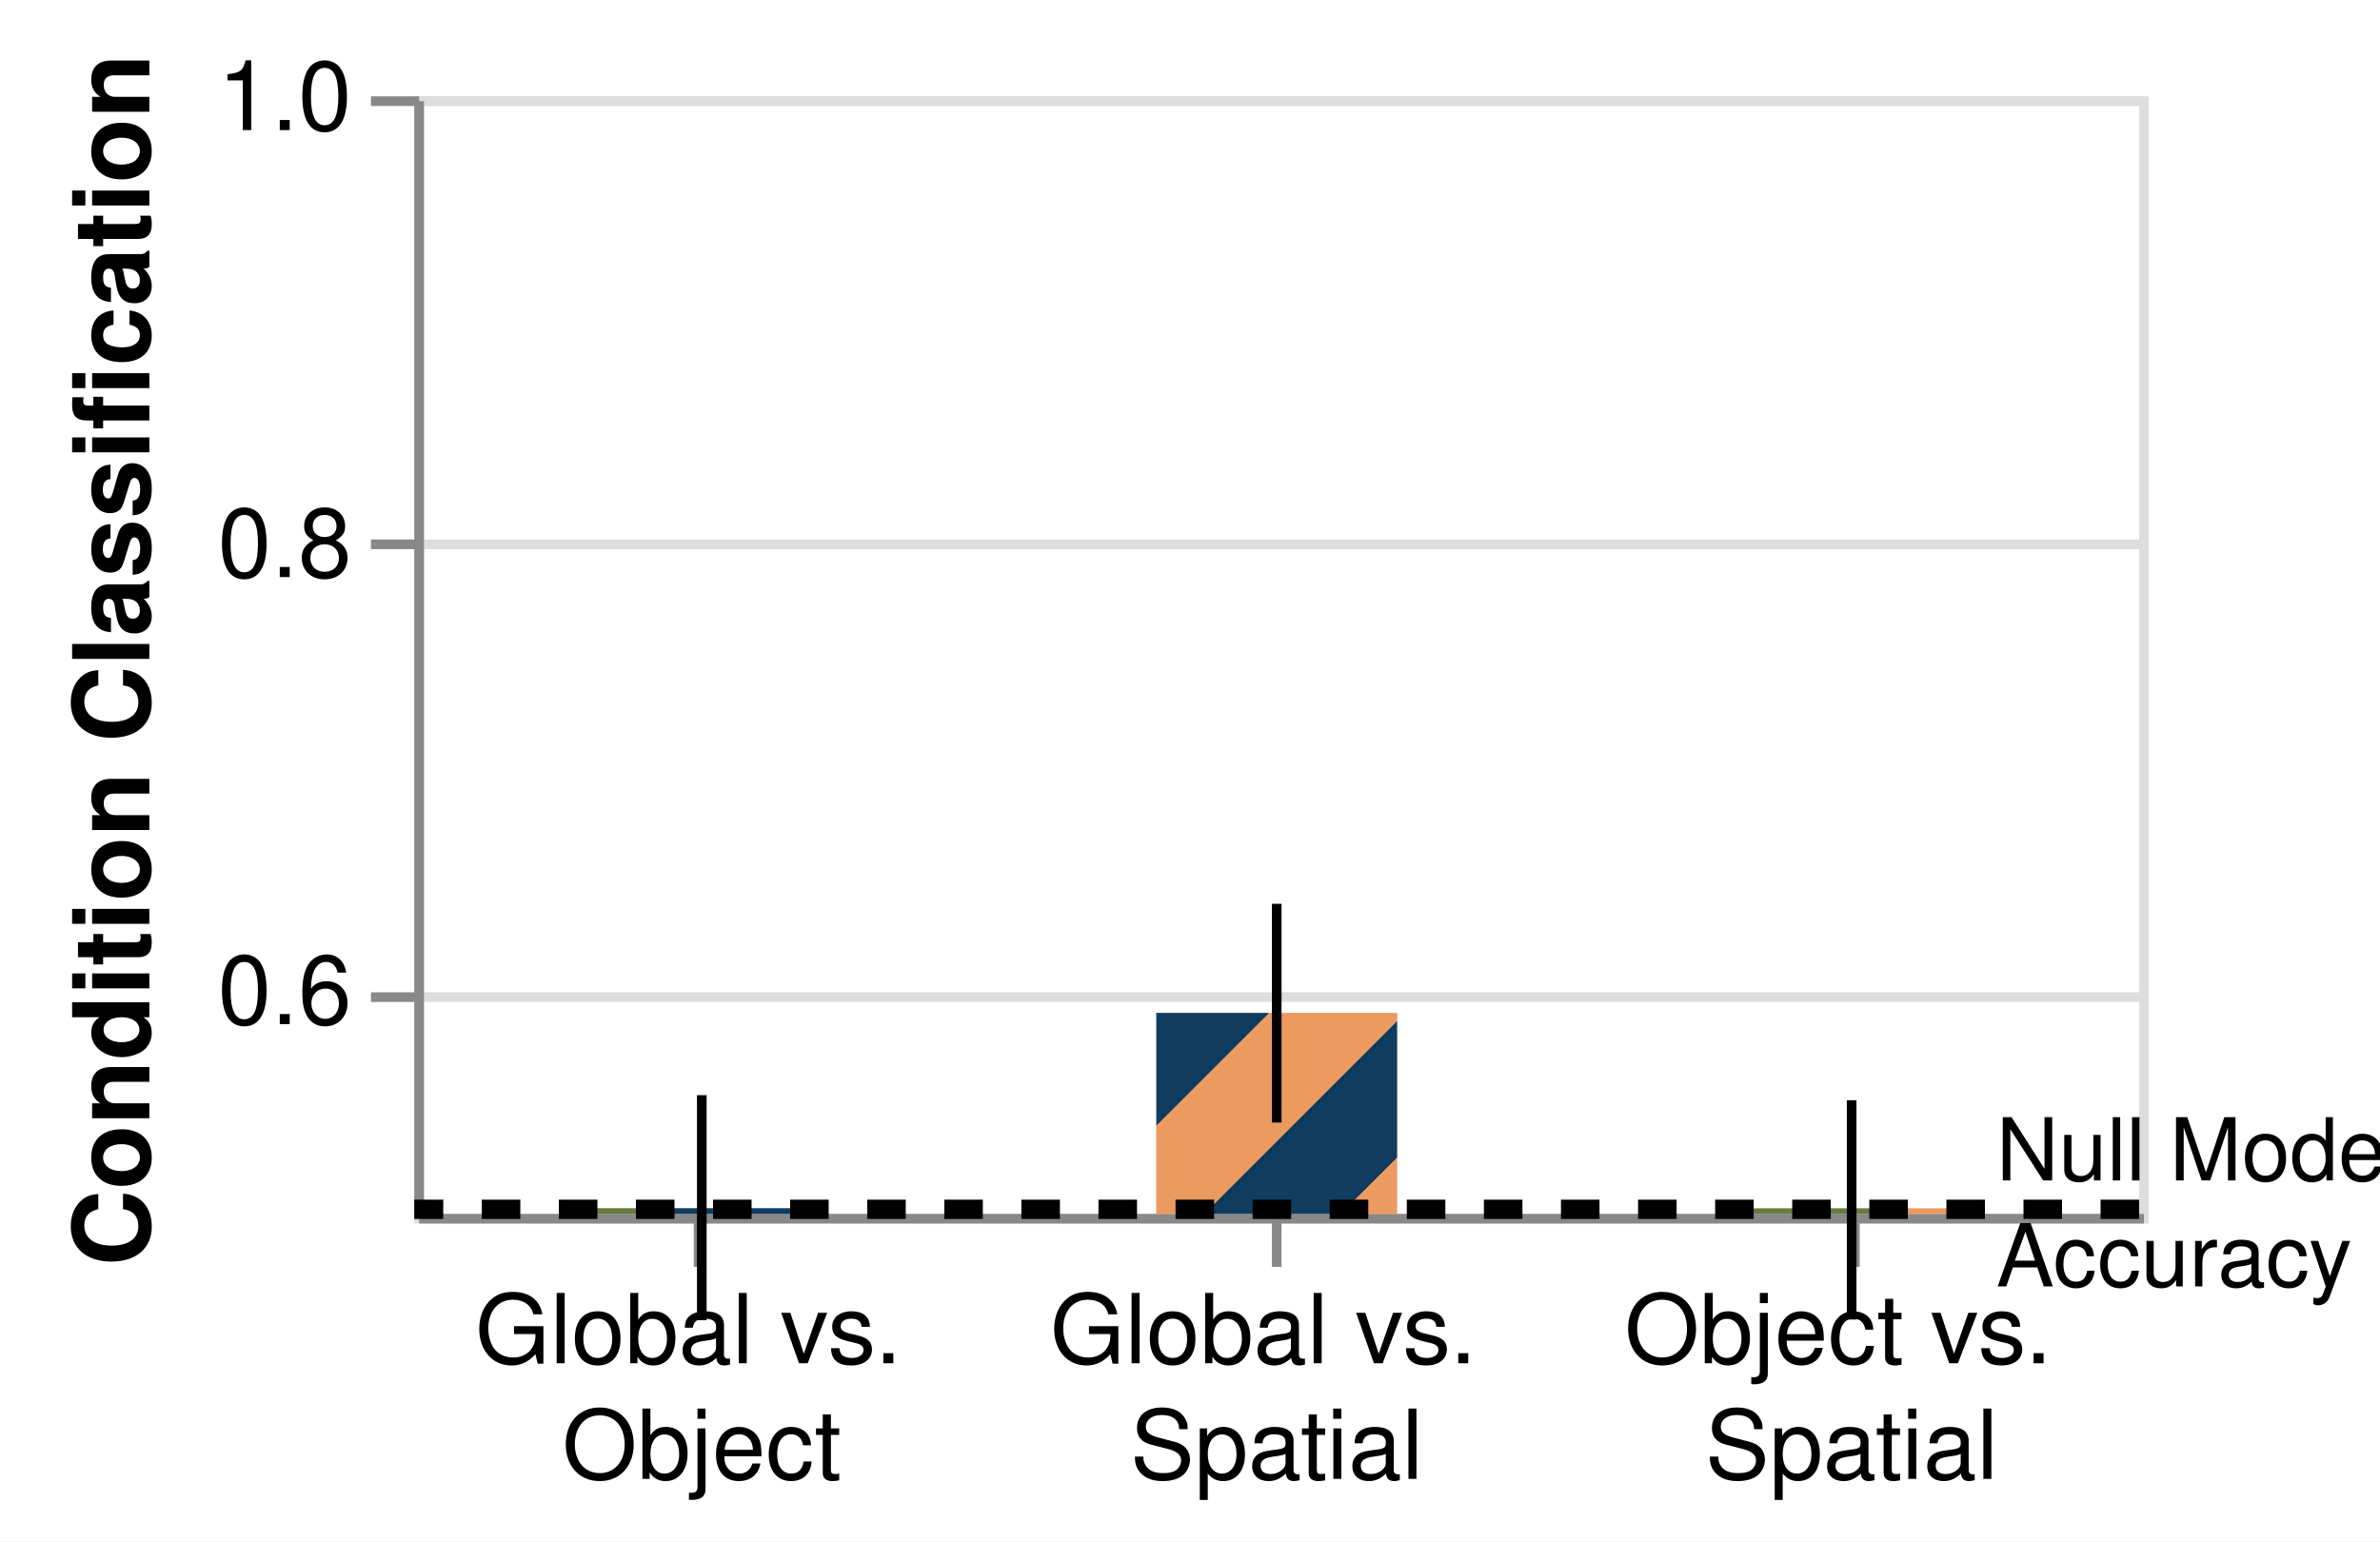
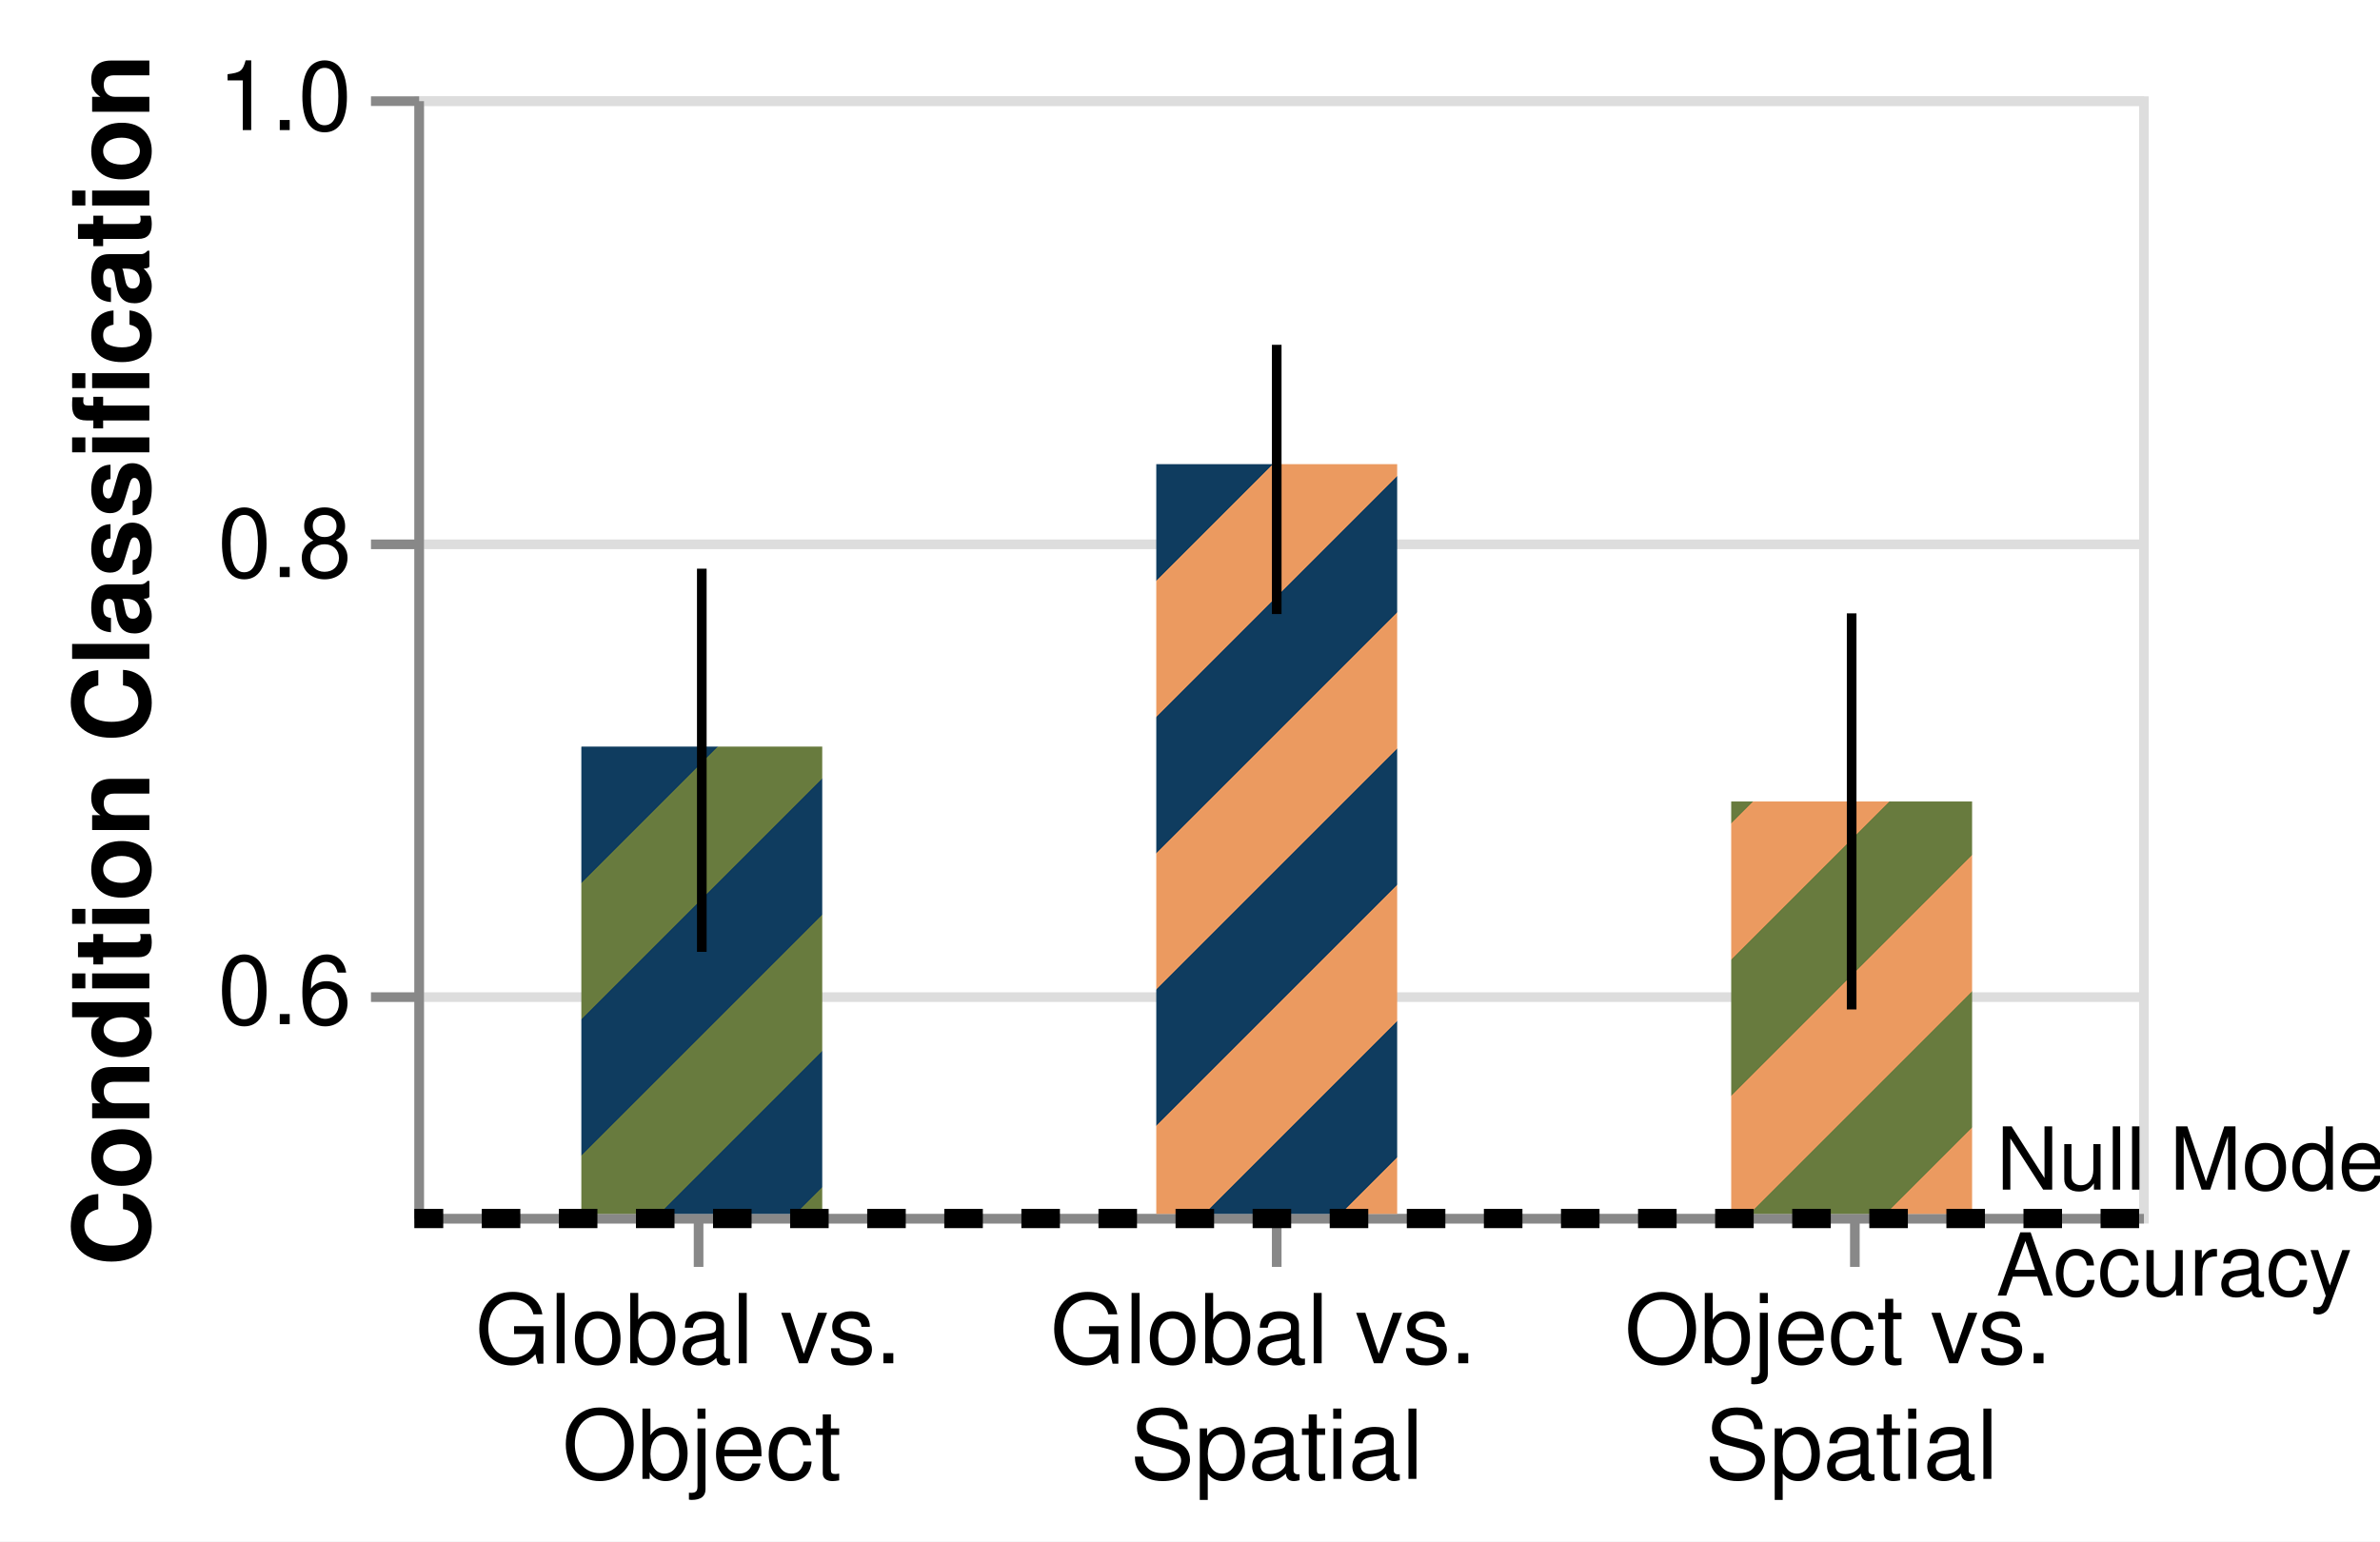
<svg xmlns="http://www.w3.org/2000/svg" class="marks" width="247" height="160" viewBox="0 0 247 160" version="1.1">
  <defs>
    <pattern id="mix1_2" x="0" y="0" width="20" height="20" patternUnits="userSpaceOnUse" patternTransform="rotate(45)">
      <rect x="0" y="0" width="10" height="20" style="stroke:none;         fill:#0F3C5F;" />
      <rect x="10" y="0" width="10" height="20" style="stroke:none;         fill:#687B3E;" />
    </pattern>
    <pattern id="mix1_3" x="0" y="0" width="20" height="20" patternUnits="userSpaceOnUse" patternTransform="rotate(45)">
      <rect x="0" y="0" width="10" height="20" style="stroke:none;         fill:#0F3C5F;" />
      <rect x="10" y="0" width="10" height="20" style="stroke:none;         fill:#EB9A60;" />
    </pattern>
    <pattern id="mix2_3" x="0" y="0" width="20" height="20" patternUnits="userSpaceOnUse" patternTransform="rotate(45)">
      <rect x="0" y="0" width="10" height="20" style="stroke:none;         fill:#687B3E;" />
      <rect x="10" y="0" width="10" height="20" style="stroke:none;         fill:#EB9A60;" />
    </pattern>
  </defs>
  <rect width="247" height="160" fill="white" />
  <g fill="none" stroke-miterlimit="10" transform="translate(43,10)">
    <g class="mark-group role-frame root" role="graphics-object" aria-roledescription="group mark container">
      <g transform="translate(0,0)">
        <path class="background" aria-hidden="true" d="M0.5,0.5h179v116h-179Z" stroke="#ddd" />
        <g>
          <g class="mark-group role-axis" aria-hidden="true">
            <g transform="translate(0.5,0.5)">
              <path class="background" aria-hidden="true" d="M0,0h0v0h0Z" pointer-events="none" />
              <g>
                <g class="mark-rule role-axis-grid" pointer-events="none">
                  <line transform="translate(0,93)" x2="179" y2="0" stroke="#ddd" stroke-width="1" opacity="1" />
                  <line transform="translate(0,46)" x2="179" y2="0" stroke="#ddd" stroke-width="1" opacity="1" />
                  <line transform="translate(0,0)" x2="179" y2="0" stroke="#ddd" stroke-width="1" opacity="1" />
                </g>
              </g>
              <path class="foreground" aria-hidden="true" d="" pointer-events="none" display="none" />
            </g>
          </g>
          <g class="mark-group role-axis" role="graphics-symbol" aria-roledescription="axis" aria-label="X-axis for a discrete scale with 3 values: Global vs.  Object, Global vs.  Spatial, Object vs.  Spatial">
            <g transform="translate(0.5,116.5)">
              <path class="background" aria-hidden="true" d="M0,0h0v0h0Z" pointer-events="none" />
              <g>
                <g class="mark-rule role-axis-tick" pointer-events="none">
                  <line transform="translate(29,0)" x2="0" y2="5" stroke="#888" stroke-width="1" opacity="1" />
                  <line transform="translate(89,0)" x2="0" y2="5" stroke="#888" stroke-width="1" opacity="1" />
                  <line transform="translate(149,0)" x2="0" y2="5" stroke="#888" stroke-width="1" opacity="1" />
                </g>
                <g class="mark-text role-axis-label" pointer-events="none">
                  <text text-anchor="middle" transform="translate(29.33333,15)" font-family="Helvetica" font-size="10px" fill="#000" opacity="1">
                    <tspan>Global vs.</tspan>
                    <tspan x="0" dy="12">Object</tspan>
                  </text>
                  <text text-anchor="middle" transform="translate(89,15)" font-family="Helvetica" font-size="10px" fill="#000" opacity="1">
                    <tspan>Global vs.</tspan>
                    <tspan x="0" dy="12">Spatial</tspan>
                  </text>
                  <text text-anchor="middle" transform="translate(148.6667,15)" font-family="Helvetica" font-size="10px" fill="#000" opacity="1">
                    <tspan>Object vs.</tspan>
                    <tspan x="0" dy="12">Spatial</tspan>
                  </text>
                </g>
                <g class="mark-rule role-axis-domain" pointer-events="none">
                  <line transform="translate(0,0)" x2="179" y2="0" stroke="#888" stroke-width="1" opacity="1" />
                </g>
              </g>
              <path class="foreground" aria-hidden="true" d="" pointer-events="none" display="none" />
            </g>
          </g>
          <g class="mark-group role-axis" role="graphics-symbol" aria-roledescription="axis" aria-label="Y-axis titled 'Condition Classification' for a linear scale with values from 0.5 to 1.0">
            <g transform="translate(0.5,0.5)">
              <path class="background" aria-hidden="true" d="M0,0h0v0h0Z" pointer-events="none" />
              <g>
                <g class="mark-rule role-axis-tick" pointer-events="none">
                  <line transform="translate(0,93)" x2="-5" y2="0" stroke="#888" stroke-width="1" opacity="1" />
                  <line transform="translate(0,46)" x2="-5" y2="0" stroke="#888" stroke-width="1" opacity="1" />
                  <line transform="translate(0,0)" x2="-5" y2="0" stroke="#888" stroke-width="1" opacity="1" />
                </g>
                <g class="mark-text role-axis-label" pointer-events="none">
                  <text text-anchor="end" transform="translate(-7,95.8)" font-family="Helvetica" font-size="10px" fill="#000" opacity="1">0.6</text>
                  <text text-anchor="end" transform="translate(-7,49.4)" font-family="Helvetica" font-size="10px" fill="#000" opacity="1">0.8</text>
                  <text text-anchor="end" transform="translate(-7,3)" font-family="Helvetica" font-size="10px" fill="#000" opacity="1">1.0</text>
                </g>
                <g class="mark-rule role-axis-domain" pointer-events="none">
                  <line transform="translate(0,116)" x2="0" y2="-116" stroke="#888" stroke-width="1" opacity="1" />
                </g>
                <g class="mark-text role-axis-title" pointer-events="none">
                  <text text-anchor="middle" transform="translate(-26,58) rotate(-90) translate(0,-2)" font-family="Helvetica" font-size="11px" font-weight="bold" fill="#000" opacity="1">Condition Classification</text>
                </g>
              </g>
              <path class="foreground" aria-hidden="true" d="" pointer-events="none" display="none" />
            </g>
          </g>
          <g class="mark-rect role-mark layer_0_layer_0_marks" role="graphics-object" aria-roledescription="rect mark container">
-             <path aria-label=": Global vs.  Object; compname: Global vs.  Object; Condition Classification: 0.502551477128" role="graphics-symbol" aria-roledescription="bar" d="M17.333,115.408h25v0.592h-25Z" fill="url(#mix1_2)" />
-             <path aria-label=": Global vs.  Spatial; compname: Global vs.  Spatial; Condition Classification: 0.58993934754" role="graphics-symbol" aria-roledescription="bar" d="M77,95.134h25v20.866h-25Z" fill="url(#mix1_3)" />
-             <path aria-label=": Object vs.  Spatial; compname: Object vs.  Spatial; Condition Classification: 0.502512722687" role="graphics-symbol" aria-roledescription="bar" d="M136.667,115.417h25v0.583h-25Z" fill="url(#mix2_3)" />
+             <path aria-label=": Global vs.  Object; compname: Global vs.  Object; Condition Classification: 0.709078134831" role="graphics-symbol" aria-roledescription="bar" d="M17.333,67.494h25v48.506h-25Z" fill="url(#mix1_2)" />
+             <path aria-label=": Global vs.  Spatial; compname: Global vs.  Spatial; Condition Classification: 0.835440898694" role="graphics-symbol" aria-roledescription="bar" d="M77,38.178h25v77.822h-25Z" fill="url(#mix1_3)" />
+             <path aria-label=": Object vs.  Spatial; compname: Object vs.  Spatial; Condition Classification: 0.68451654548" role="graphics-symbol" aria-roledescription="bar" d="M136.667,73.192h25v42.808h-25Z" fill="url(#mix2_3)" />
          </g>
          <g class="mark-rule role-mark layer_0_layer_1_marks" role="graphics-object" aria-roledescription="rule mark container">
-             <line aria-label=": Global vs.  Object; upper: 0.553117813618; Condition Classification: 0.452429288486" role="graphics-symbol" aria-roledescription="rule mark" transform="translate(29.83333,127.0364)" x2="0" y2="-23.36" stroke="black" />
-             <line aria-label=": Global vs.  Spatial; upper: 0.638729707193; Condition Classification: 0.540875611025" role="graphics-symbol" aria-roledescription="rule mark" transform="translate(89.5,106.5169)" x2="0" y2="-22.702" stroke="black" />
-             <line aria-label=": Object vs.  Spatial; upper: 0.550855816241; Condition Classification: 0.452747573582" role="graphics-symbol" aria-roledescription="rule mark" transform="translate(149.1667,126.9626)" x2="0" y2="-22.761" stroke="black" />
+             <line aria-label=": Global vs.  Object; upper: 0.788671725421; Condition Classification: 0.617245230881" role="graphics-symbol" aria-roledescription="rule mark" transform="translate(29.83333,88.79911)" x2="0" y2="-39.771" stroke="black" />
+             <line aria-label=": Global vs.  Spatial; upper: 0.888833598458; Condition Classification: 0.768381569101" role="graphics-symbol" aria-roledescription="rule mark" transform="translate(89.5,53.73548)" x2="0" y2="-27.945" stroke="black" />
+             <line aria-label=": Object vs.  Spatial; upper: 0.768687234702; Condition Classification: 0.591480609562" role="graphics-symbol" aria-roledescription="rule mark" transform="translate(149.1667,94.7765)" x2="0" y2="-41.112" stroke="black" />
          </g>
          <g class="mark-rule role-mark layer_1_layer_0_marks" role="graphics-symbol" aria-roledescription="rule mark container">
-             <line transform="translate(179,115.5223)" x2="-179" y2="0" stroke="black" stroke-width="2" stroke-dasharray="4,4" />
+             <line transform="translate(179,116.4777)" x2="-179" y2="0" stroke="black" stroke-width="2" stroke-dasharray="4,4" />
          </g>
          <g class="mark-text role-mark layer_1_layer_1_marks" role="graphics-object" aria-roledescription="text mark container">
-             <text text-anchor="start" transform="translate(164.1667,112.5223)" font-family="Helvetica" font-size="9px" fill="black">
+             <text text-anchor="start" transform="translate(164.1667,113.4777)" font-family="Helvetica" font-size="9px" fill="black">
              <tspan>Null Model</tspan>
              <tspan x="0" dy="11">Accuracy</tspan>
            </text>
          </g>
        </g>
        <path class="foreground" aria-hidden="true" d="" display="none" />
      </g>
    </g>
  </g>
</svg>
